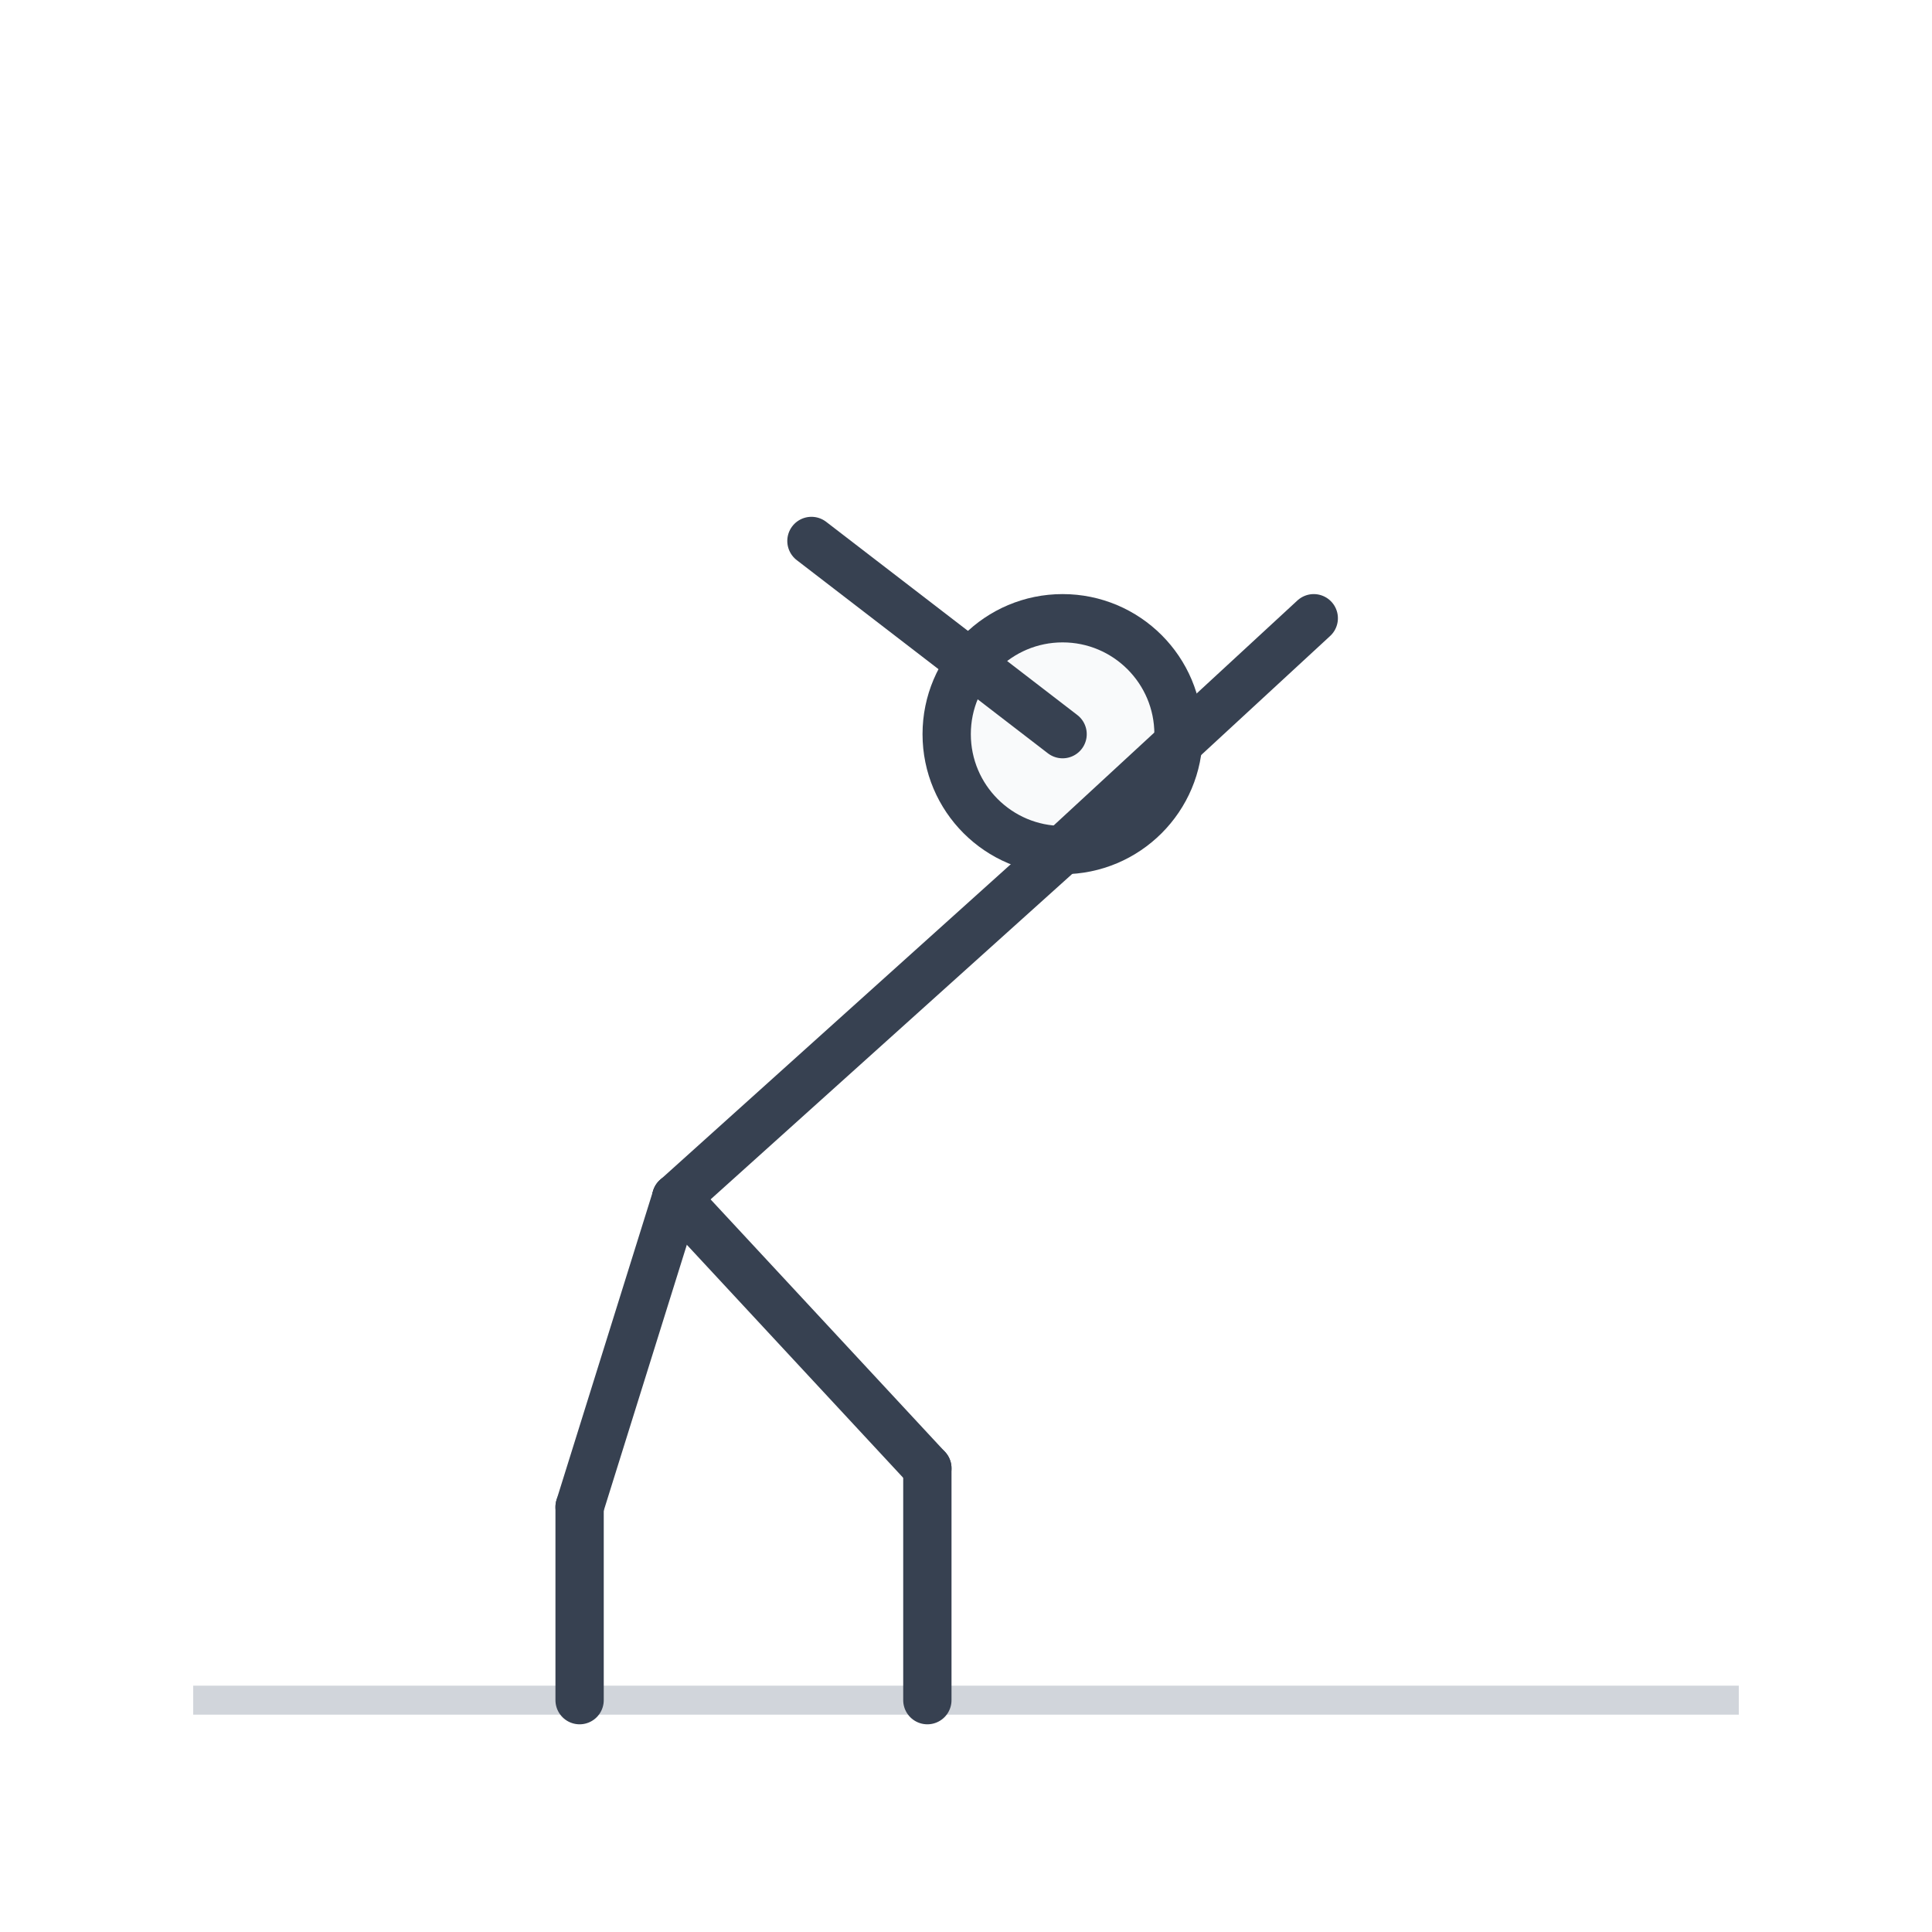
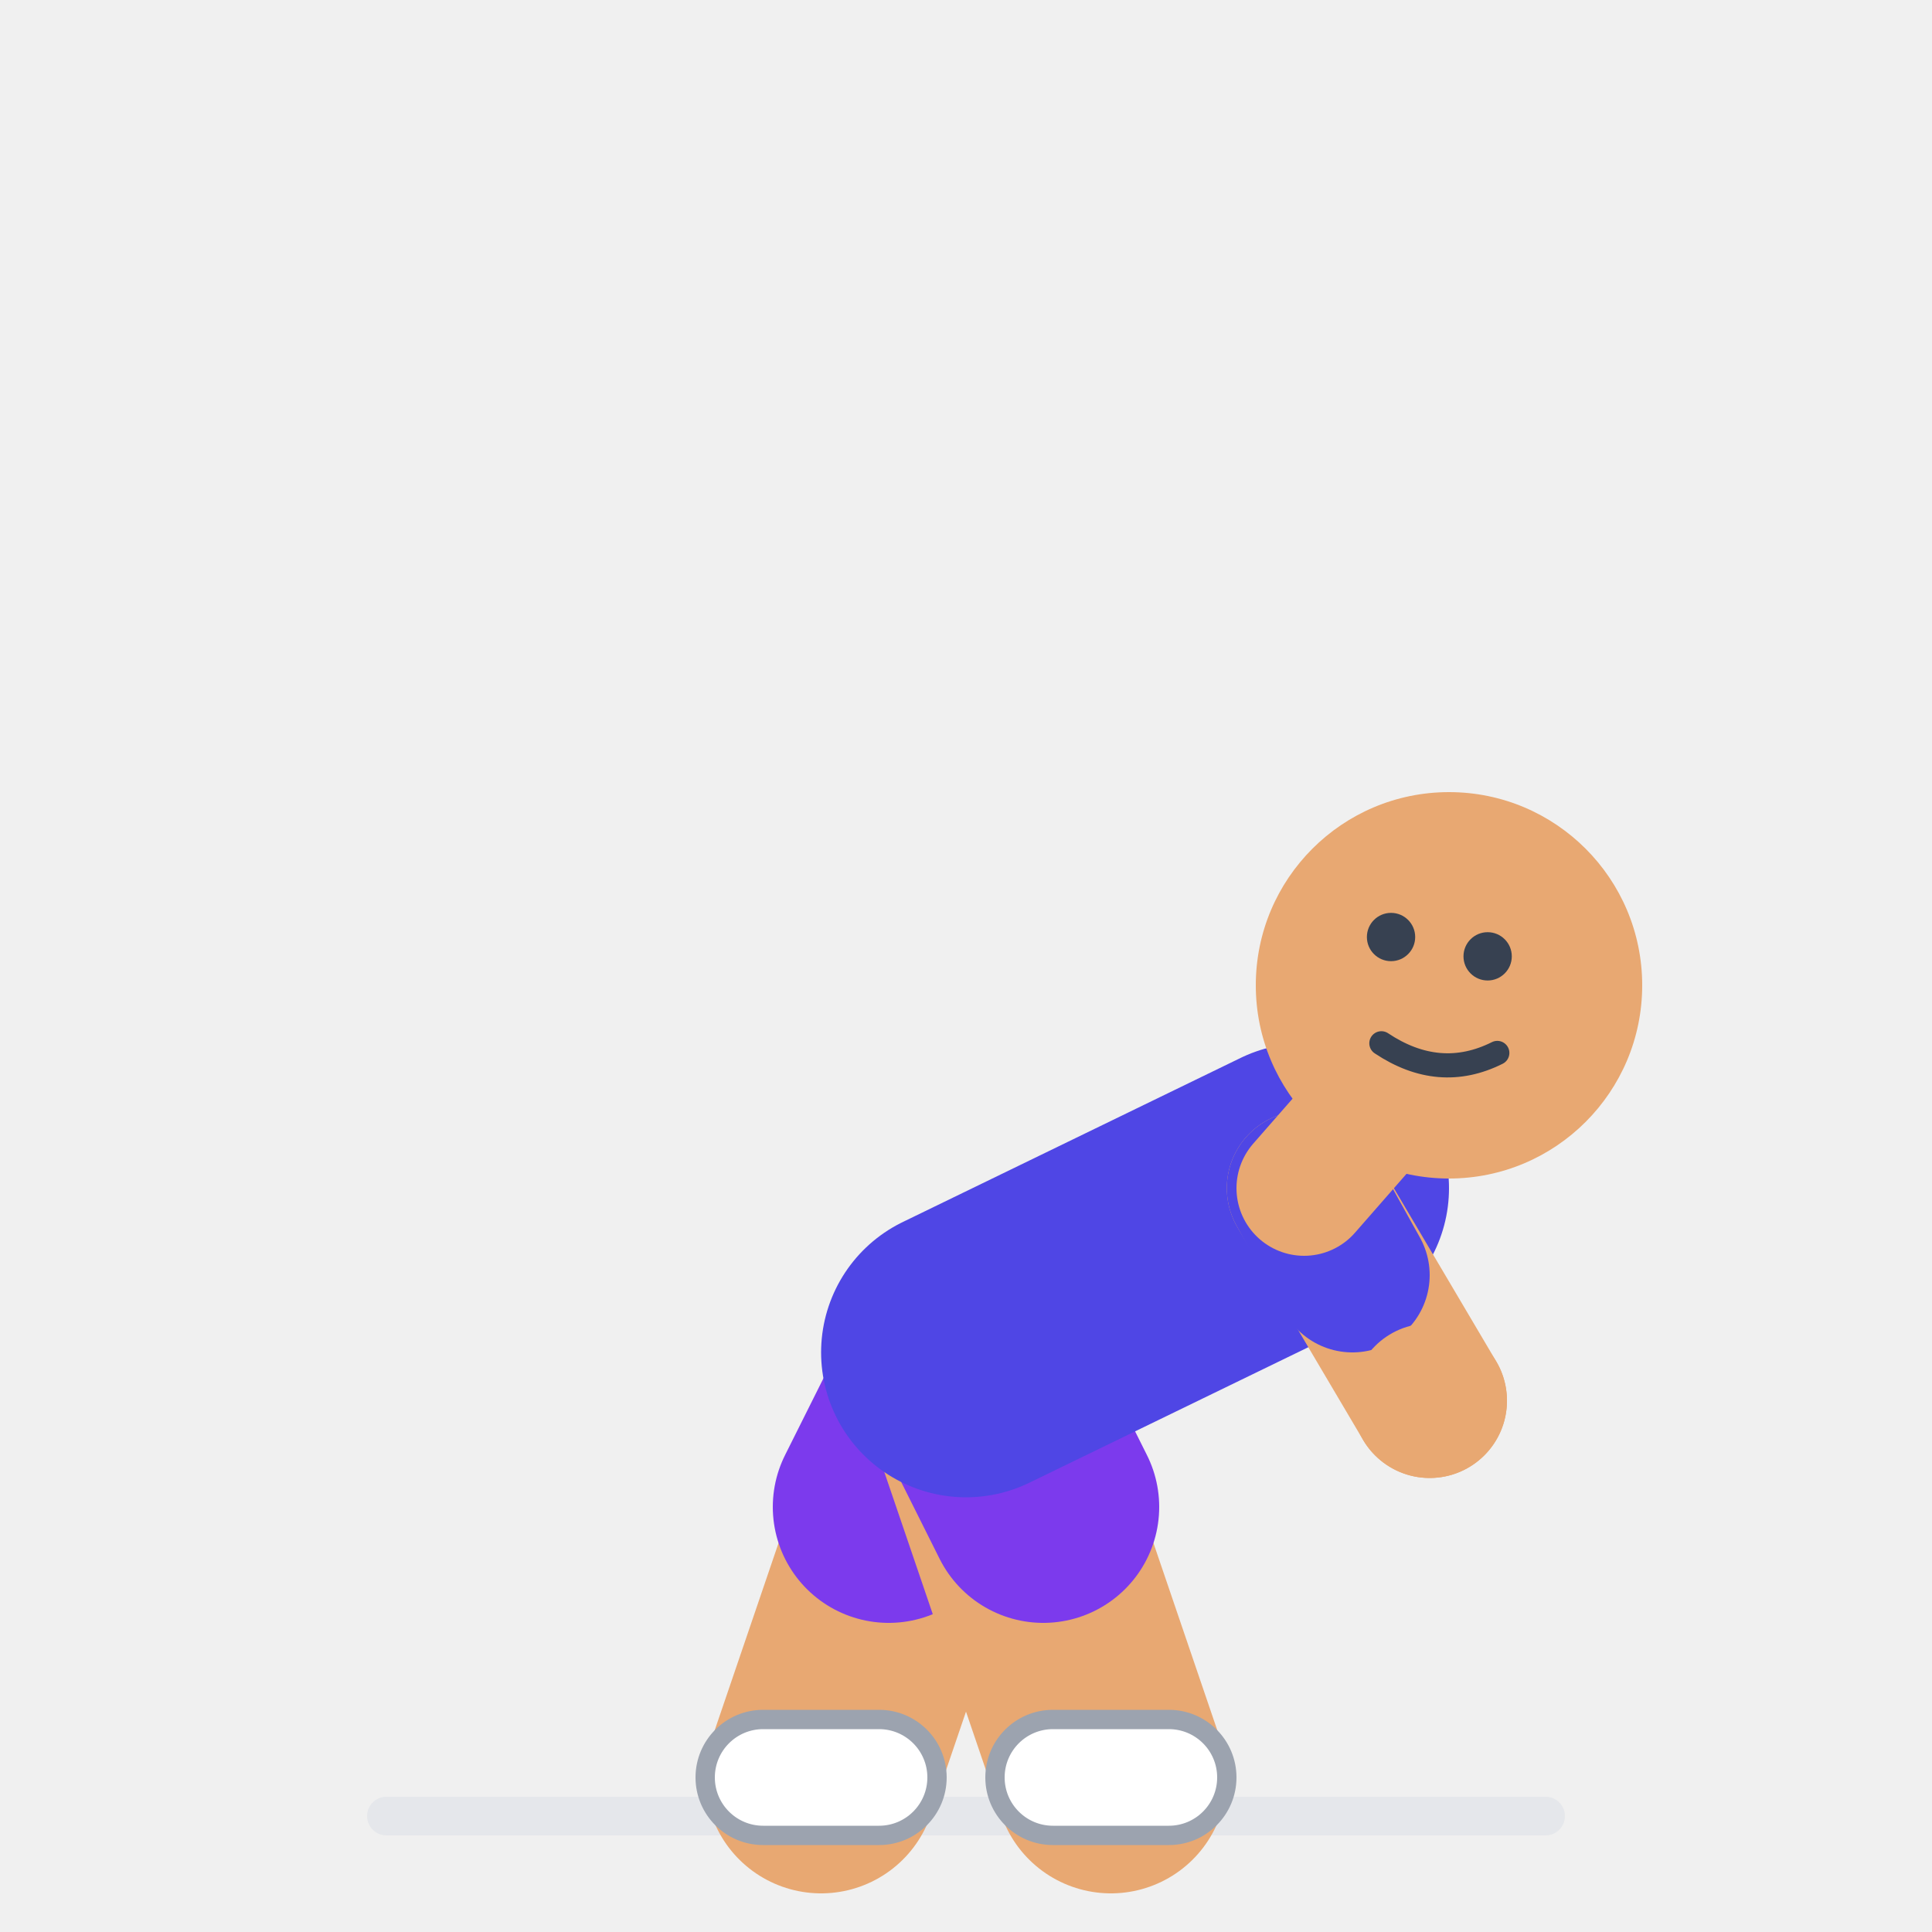
- <svg xmlns="http://www.w3.org/2000/svg" viewBox="0 0 100 100" width="100" height="100">
-   <rect width="100" height="100" fill="white" />
-   <line x1="10" y1="88" x2="90" y2="88" stroke="#d1d5db" stroke-width="1.5" />
-   <circle cx="55" cy="38" r="6" fill="#f9fafb" stroke="#374151" stroke-width="2.5" />
-   <line x1="55" y1="44" x2="35" y2="62" stroke="#374151" stroke-width="2.5" stroke-linecap="round" />
-   <line x1="55" y1="38" x2="42" y2="28" stroke="#374151" stroke-width="2.5" stroke-linecap="round" />
-   <line x1="55" y1="44" x2="68" y2="32" stroke="#374151" stroke-width="2.5" stroke-linecap="round" />
-   <line x1="35" y1="62" x2="30" y2="78" stroke="#374151" stroke-width="2.5" stroke-linecap="round" />
-   <line x1="30" y1="78" x2="30" y2="88" stroke="#374151" stroke-width="2.5" stroke-linecap="round" />
-   <line x1="35" y1="62" x2="48" y2="76" stroke="#374151" stroke-width="2.5" stroke-linecap="round" />
-   <line x1="48" y1="76" x2="48" y2="88" stroke="#374151" stroke-width="2.5" stroke-linecap="round" />
+ <svg xmlns="http://www.w3.org/2000/svg" viewBox="0 0 200 200" width="200" height="200">
+   <line x1="40" y1="188" x2="160" y2="188" stroke="#E5E7EB" stroke-width="4" stroke-linecap="round" />
+   <line x1="100" y1="140" x2="85" y2="184" stroke="#E8A872" stroke-width="24" stroke-linecap="round" />
+   <line x1="100" y1="140" x2="92" y2="156" stroke="#7C3AED" stroke-width="24" stroke-linecap="round" />
+   <rect x="73" y="178" width="24" height="12" rx="6" fill="#FFFFFF" stroke="#9CA3AF" stroke-width="2" />
+   <line x1="100" y1="140" x2="115" y2="184" stroke="#E8A872" stroke-width="24" stroke-linecap="round" />
+   <line x1="100" y1="140" x2="108" y2="156" stroke="#7C3AED" stroke-width="24" stroke-linecap="round" />
+   <rect x="103" y="178" width="24" height="12" rx="6" fill="#FFFFFF" stroke="#9CA3AF" stroke-width="2" />
+   <line x1="100" y1="140" x2="135" y2="123" stroke="#4F46E5" stroke-width="30" stroke-linecap="round" />
+   <line x1="135" y1="123" x2="148" y2="145" stroke="#E8A872" stroke-width="16" stroke-linecap="round" />
+   <line x1="135" y1="123" x2="140" y2="132" stroke="#4F46E5" stroke-width="16" stroke-linecap="round" />
+   <circle cx="148" cy="145" r="8" fill="#E8A872" />
+   <line x1="135" y1="123" x2="142" y2="115" stroke="#E8A872" stroke-width="14" stroke-linecap="round" />
+   <circle cx="150" cy="102" r="20" fill="#E8A872" />
+   <circle cx="144" cy="97" r="2.5" fill="#374151" />
+   <circle cx="154" cy="99" r="2.5" fill="#374151" />
+   <path d="M143,108 Q149,112 155,109" stroke="#374151" stroke-width="2.5" fill="none" stroke-linecap="round" />
</svg>
